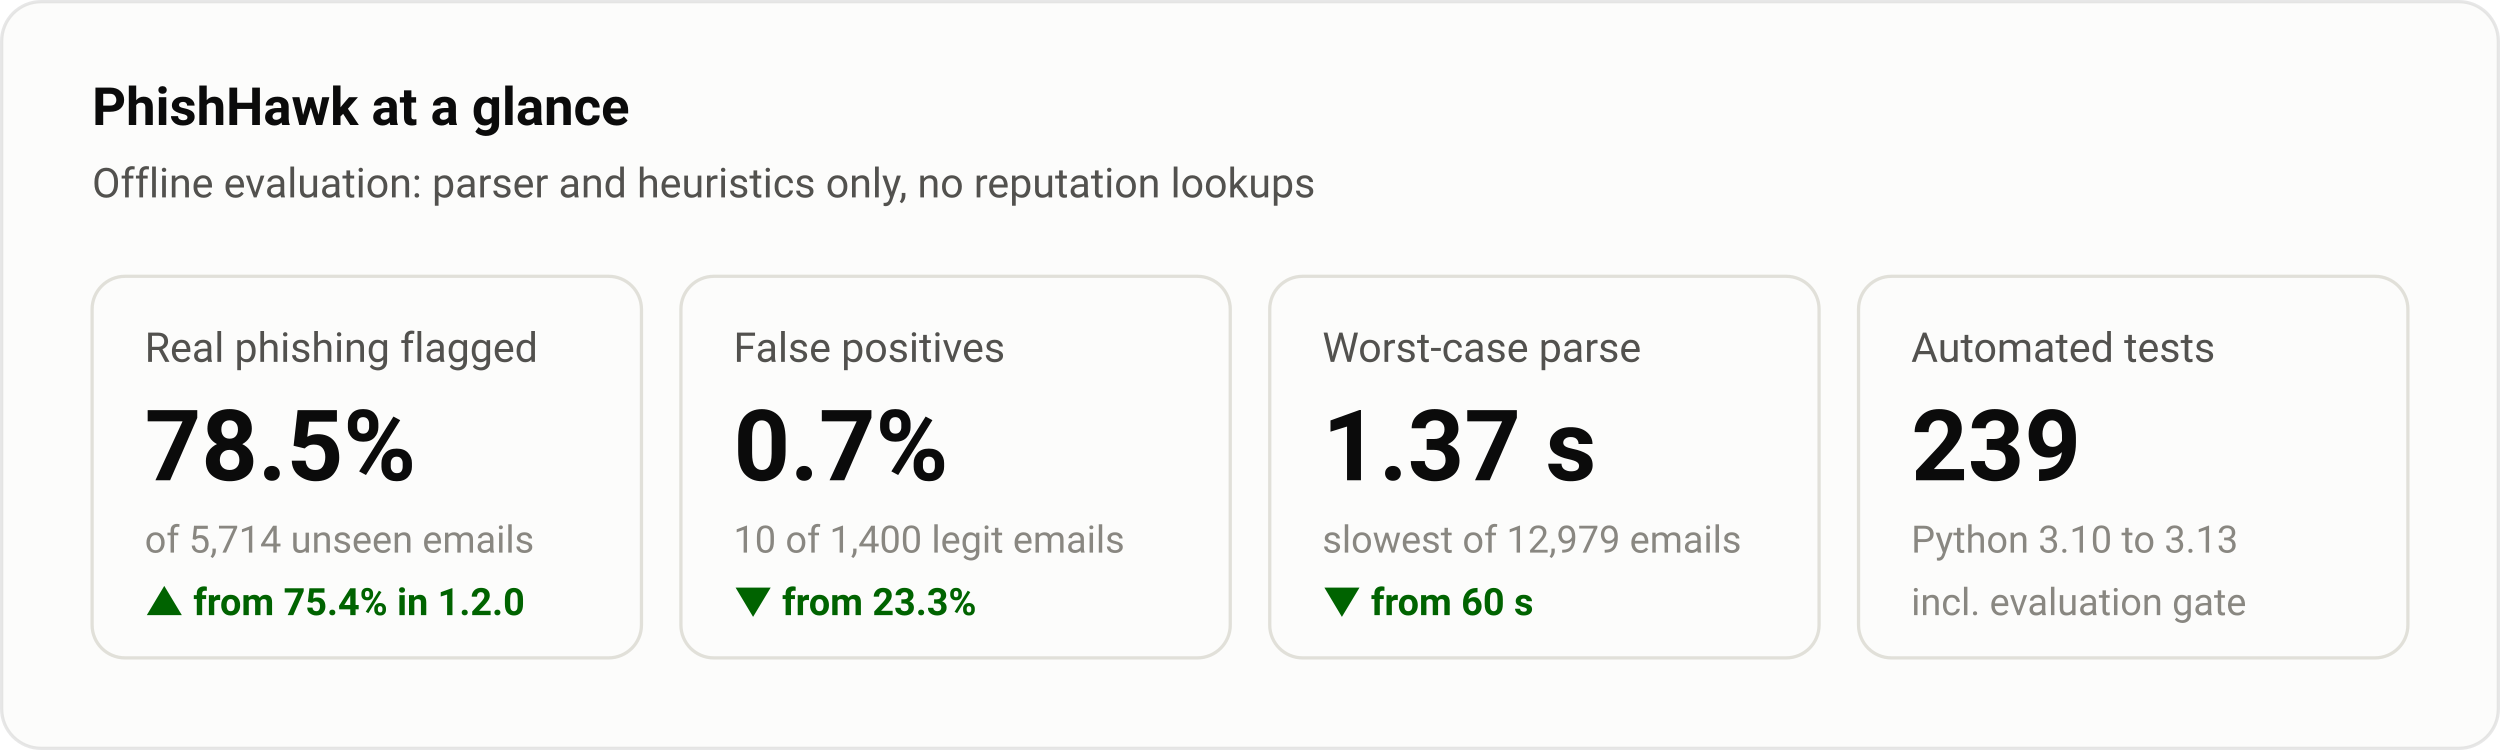
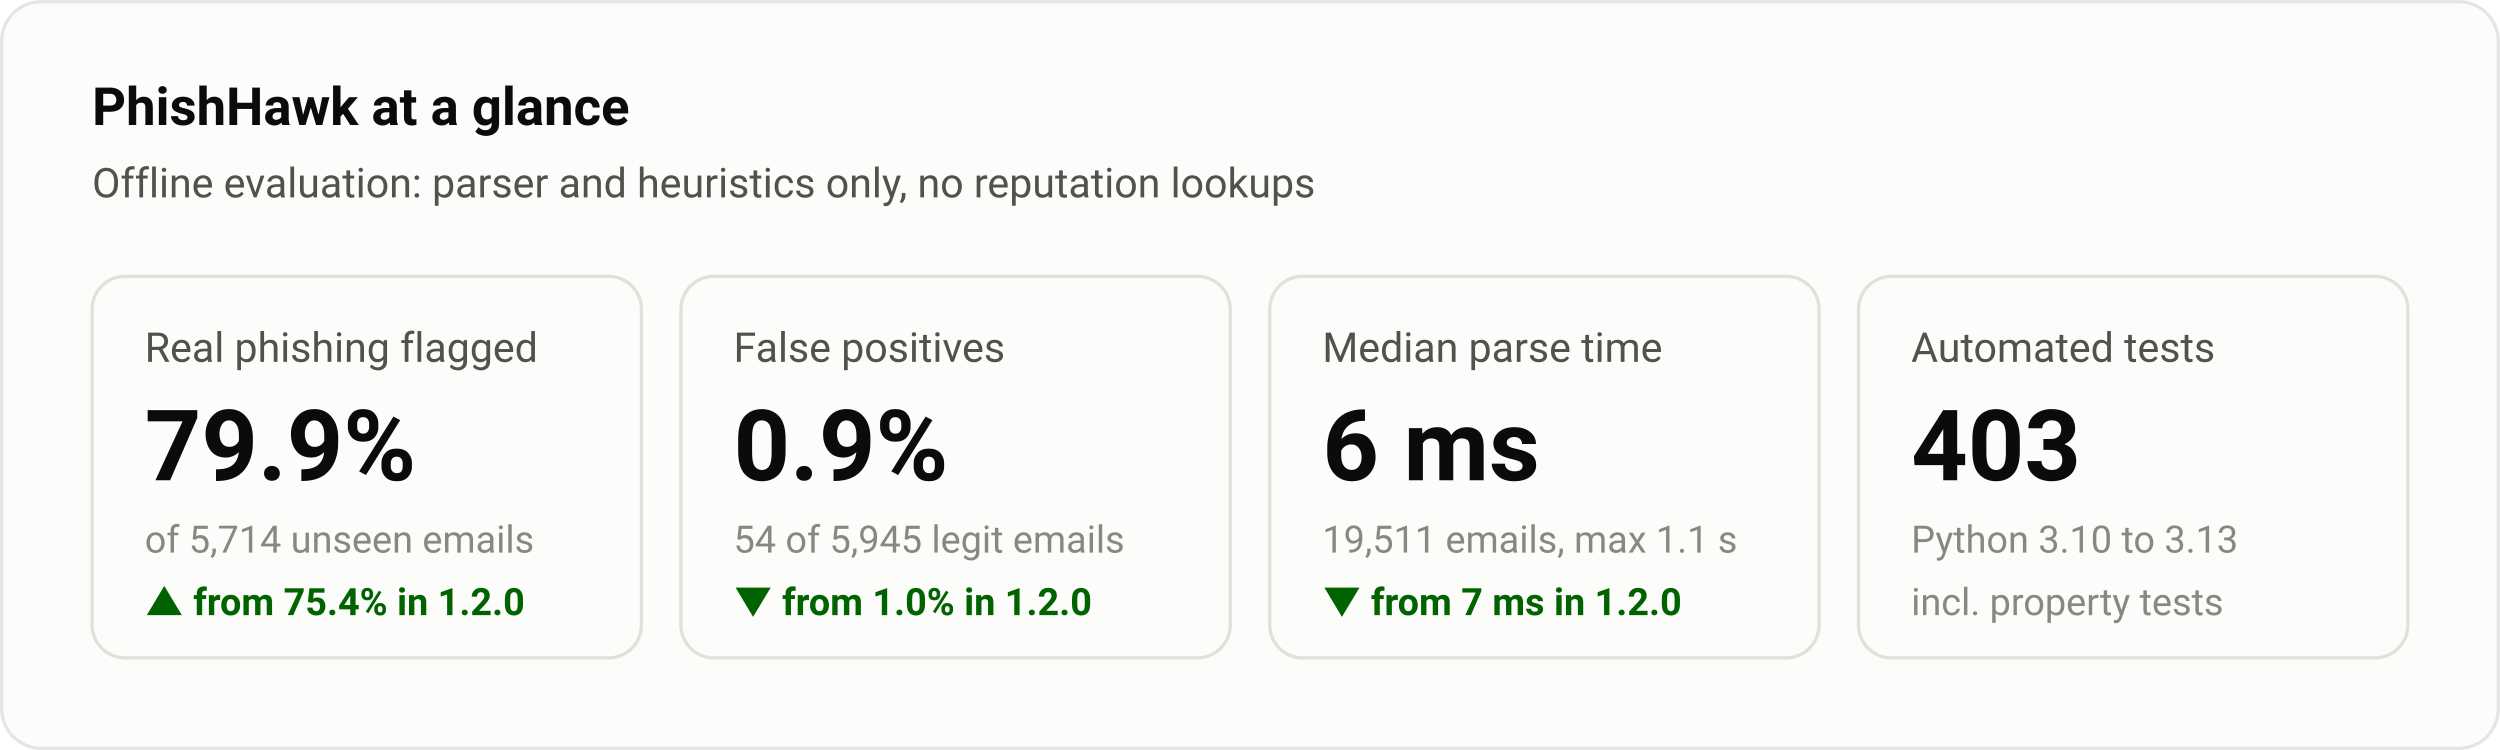
<svg xmlns="http://www.w3.org/2000/svg" width="760" height="228" viewBox="0 0 760 228" font-family="system-ui,-apple-system,'Segoe UI',Roboto,sans-serif" role="img" aria-label="PhishHawk at a glance">
  <rect x="0.5" y="0.5" width="759" height="227" rx="12" fill="#fcfcfb" stroke="rgba(11,11,11,0.10)" />
  <text x="28.0" y="38.0" fill="#0b0b0b" font-size="16" font-weight="600" text-anchor="start">PhishHawk at a glance</text>
  <text x="28.0" y="60.0" fill="#52514e" font-size="12.5" font-weight="400" text-anchor="start">Offline evaluation: parser and heuristics only, no reputation lookups</text>
  <rect x="28.0" y="84" width="167.0" height="116" rx="10" fill="none" stroke="#e1e0d9" />
  <text x="44.0" y="110.0" fill="#52514e" font-size="12.5" font-weight="400" text-anchor="start">Real phishing flagged</text>
-   <text x="44.0" y="146.0" fill="#0b0b0b" font-size="30" font-weight="600" text-anchor="start">78.5%</text>
+   <text x="44.0" y="146.0" fill="#0b0b0b" font-size="30" font-weight="600" text-anchor="start">79.9%</text>
  <text x="44.0" y="168.0" fill="#898781" font-size="11.5" font-weight="400" text-anchor="start">of 5,714 unseen emails</text>
  <text x="44.0" y="187.0" fill="#006300" font-size="11.5" font-weight="600" text-anchor="start">▲ from 75.4% in 1.2.0</text>
  <rect x="207.0" y="84" width="167.0" height="116" rx="10" fill="none" stroke="#e1e0d9" />
  <text x="223.0" y="110.0" fill="#52514e" font-size="12.5" font-weight="400" text-anchor="start">False positives</text>
-   <text x="223.0" y="146.0" fill="#0b0b0b" font-size="30" font-weight="600" text-anchor="start">0.7%</text>
-   <text x="223.0" y="168.0" fill="#898781" font-size="11.5" font-weight="400" text-anchor="start">10 of 1,400 legit emails</text>
-   <text x="223.0" y="187.0" fill="#006300" font-size="11.5" font-weight="600" text-anchor="start">▼ from 23.3%</text>
+   <text x="223.0" y="146.0" fill="#0b0b0b" font-size="30" font-weight="600" text-anchor="start">0.9%</text>
+   <text x="223.0" y="168.0" fill="#898781" font-size="11.5" font-weight="400" text-anchor="start">54 of 5,945 legit emails</text>
+   <text x="223.0" y="187.0" fill="#006300" font-size="11.5" font-weight="600" text-anchor="start">▼ from 1.0% in 1.2.0</text>
  <rect x="386.0" y="84" width="167.0" height="116" rx="10" fill="none" stroke="#e1e0d9" />
-   <text x="402.0" y="110.0" fill="#52514e" font-size="12.5" font-weight="400" text-anchor="start">Worst-case parse</text>
-   <text x="402.0" y="146.0" fill="#0b0b0b" font-size="30" font-weight="600" text-anchor="start">1.37 s</text>
-   <text x="402.0" y="168.0" fill="#898781" font-size="11.5" font-weight="400" text-anchor="start">slowest of 12,979 emails</text>
-   <text x="402.0" y="187.0" fill="#006300" font-size="11.5" font-weight="600" text-anchor="start">▼ from 60 s</text>
+   <text x="402.0" y="110.0" fill="#52514e" font-size="12.5" font-weight="400" text-anchor="start">Median parse time</text>
+   <text x="402.0" y="146.0" fill="#0b0b0b" font-size="30" font-weight="600" text-anchor="start">6 ms</text>
+   <text x="402.0" y="168.0" fill="#898781" font-size="11.5" font-weight="400" text-anchor="start">19,511 emails, max 1.1 s</text>
+   <text x="402.0" y="187.0" fill="#006300" font-size="11.5" font-weight="600" text-anchor="start">▼ from 7 ms in 1.2.0</text>
  <rect x="565.0" y="84" width="167.0" height="116" rx="10" fill="none" stroke="#e1e0d9" />
  <text x="581.0" y="110.0" fill="#52514e" font-size="12.5" font-weight="400" text-anchor="start">Automated tests</text>
-   <text x="581.0" y="146.0" fill="#0b0b0b" font-size="30" font-weight="600" text-anchor="start">239</text>
+   <text x="581.0" y="146.0" fill="#0b0b0b" font-size="30" font-weight="600" text-anchor="start">403</text>
  <text x="581.0" y="168.0" fill="#898781" font-size="11.5" font-weight="400" text-anchor="start">Python 3.10 to 3.13</text>
-   <text x="581.0" y="187.0" fill="#898781" font-size="11.5" font-weight="400" text-anchor="start">incl. evaluation gate</text>
+   <text x="581.0" y="187.0" fill="#898781" font-size="11.5" font-weight="400" text-anchor="start">incl. property tests</text>
</svg>
